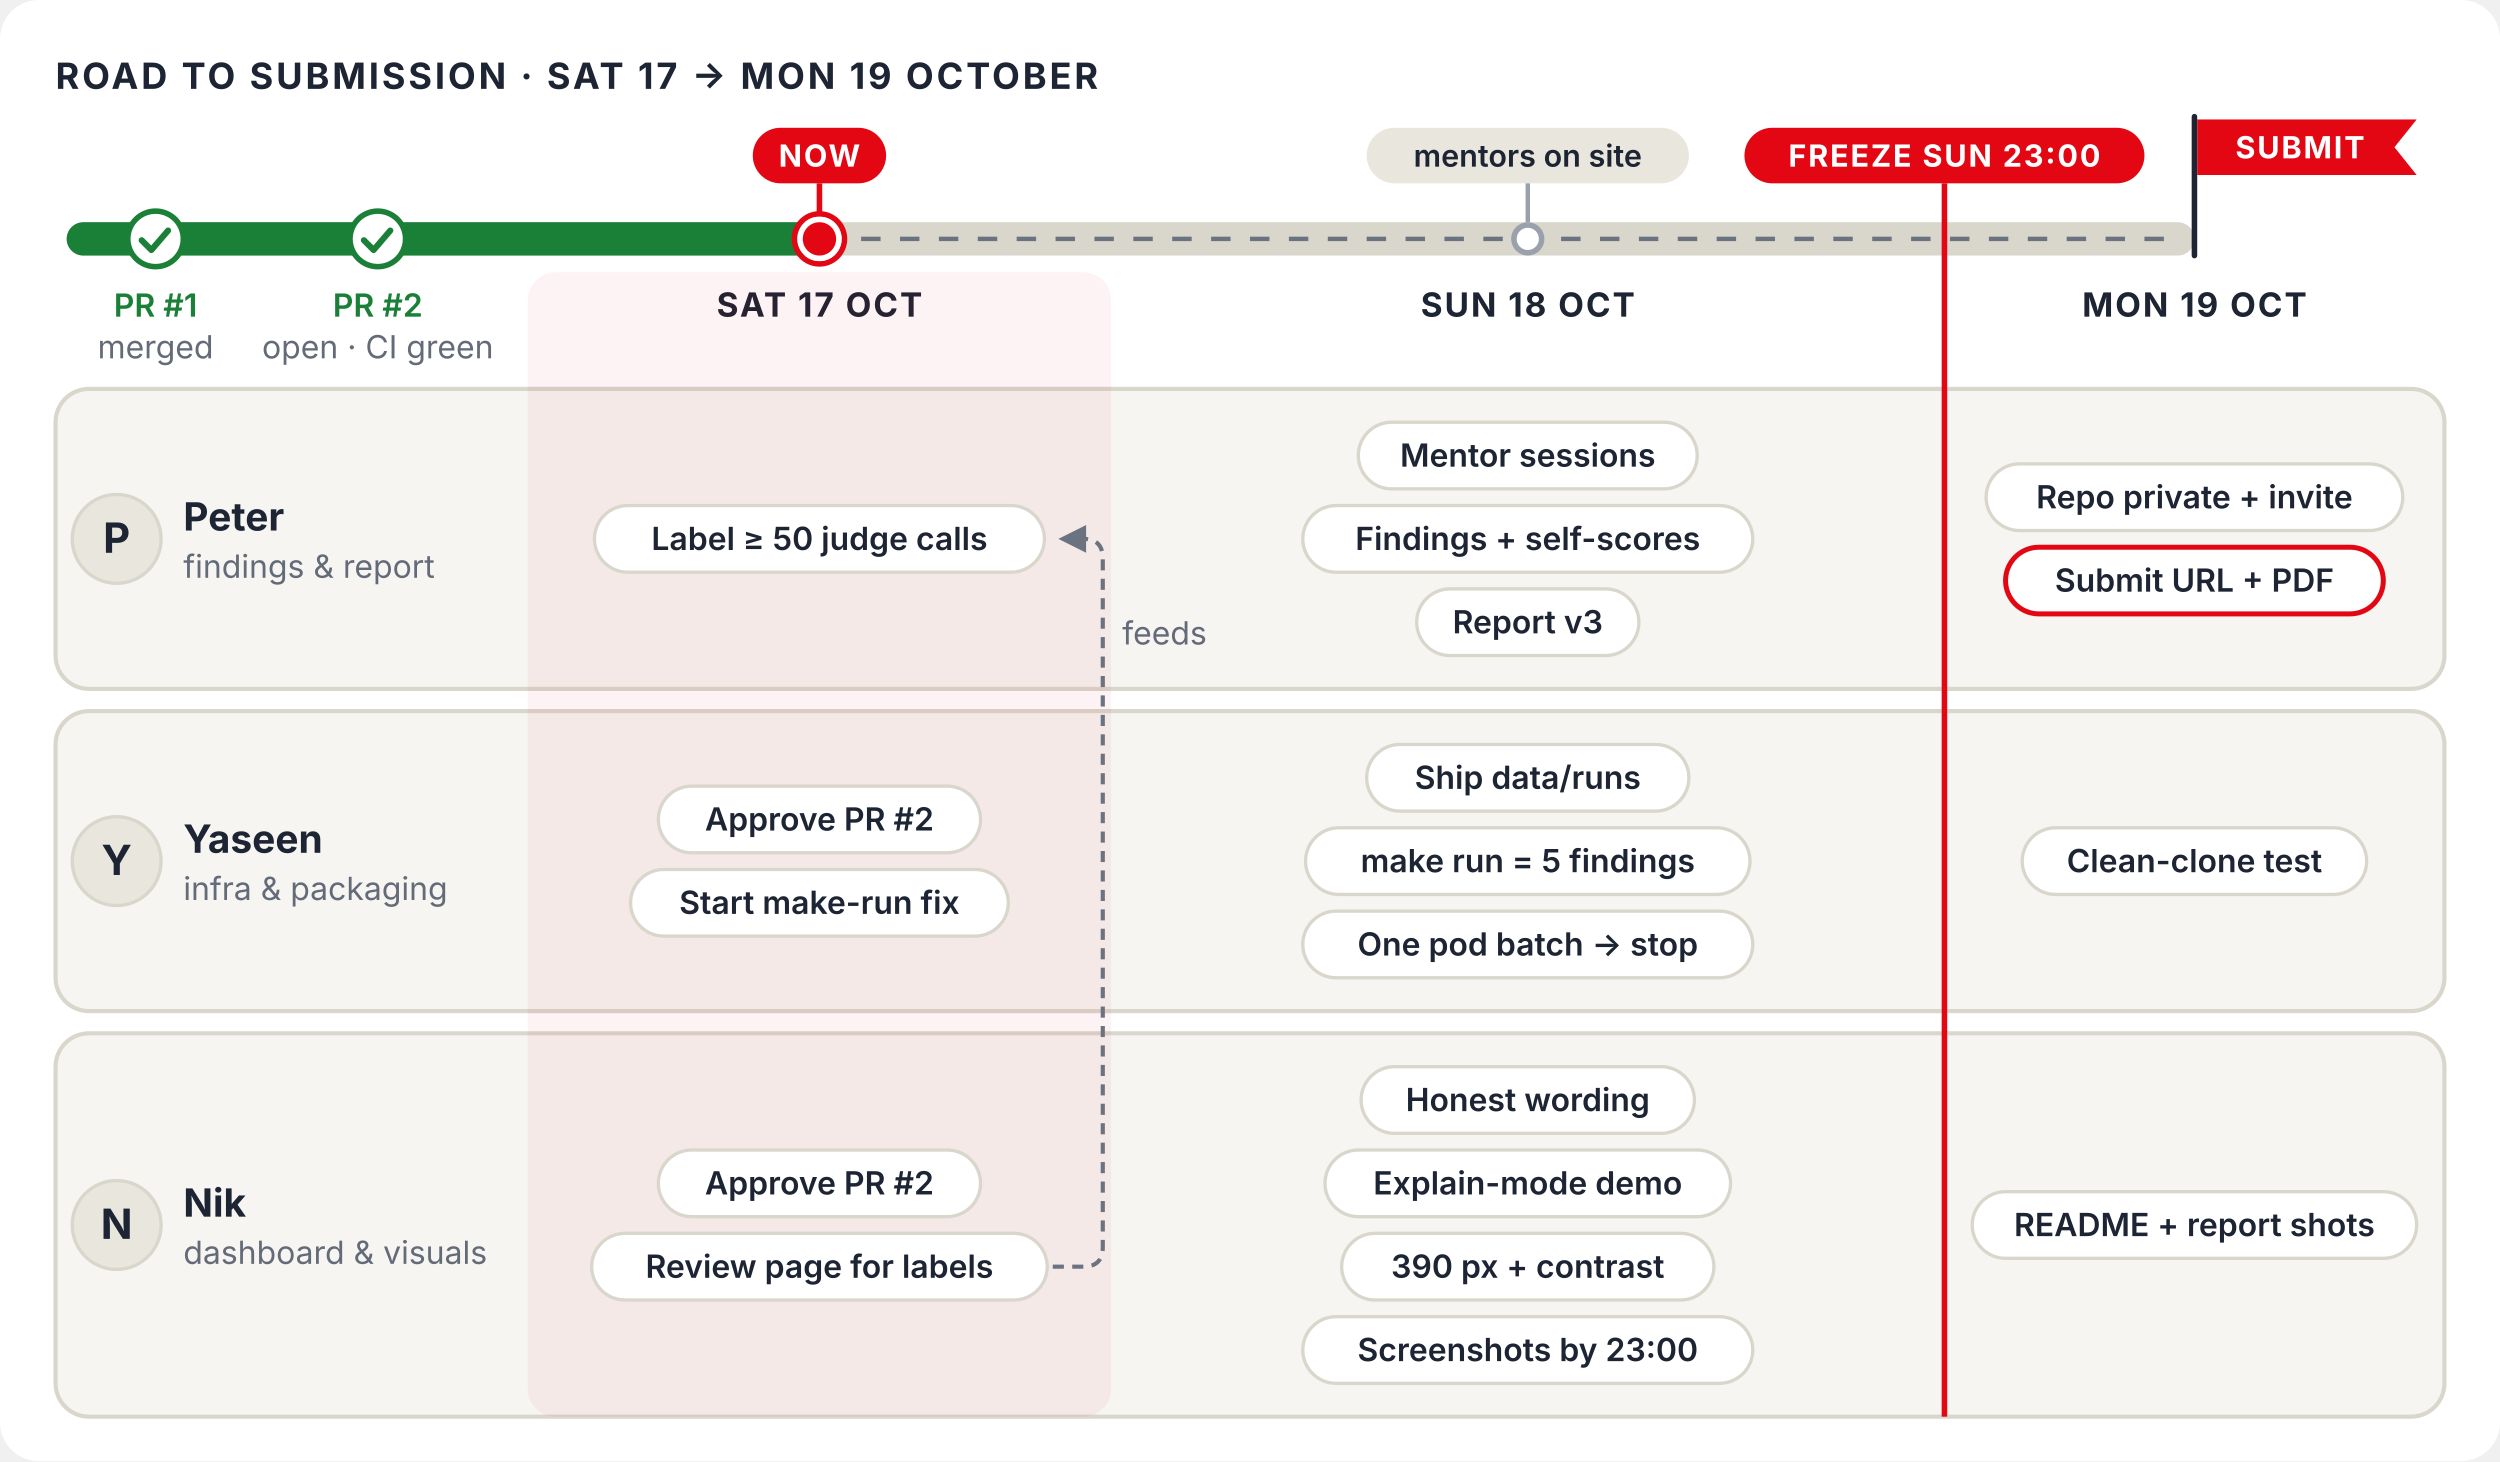
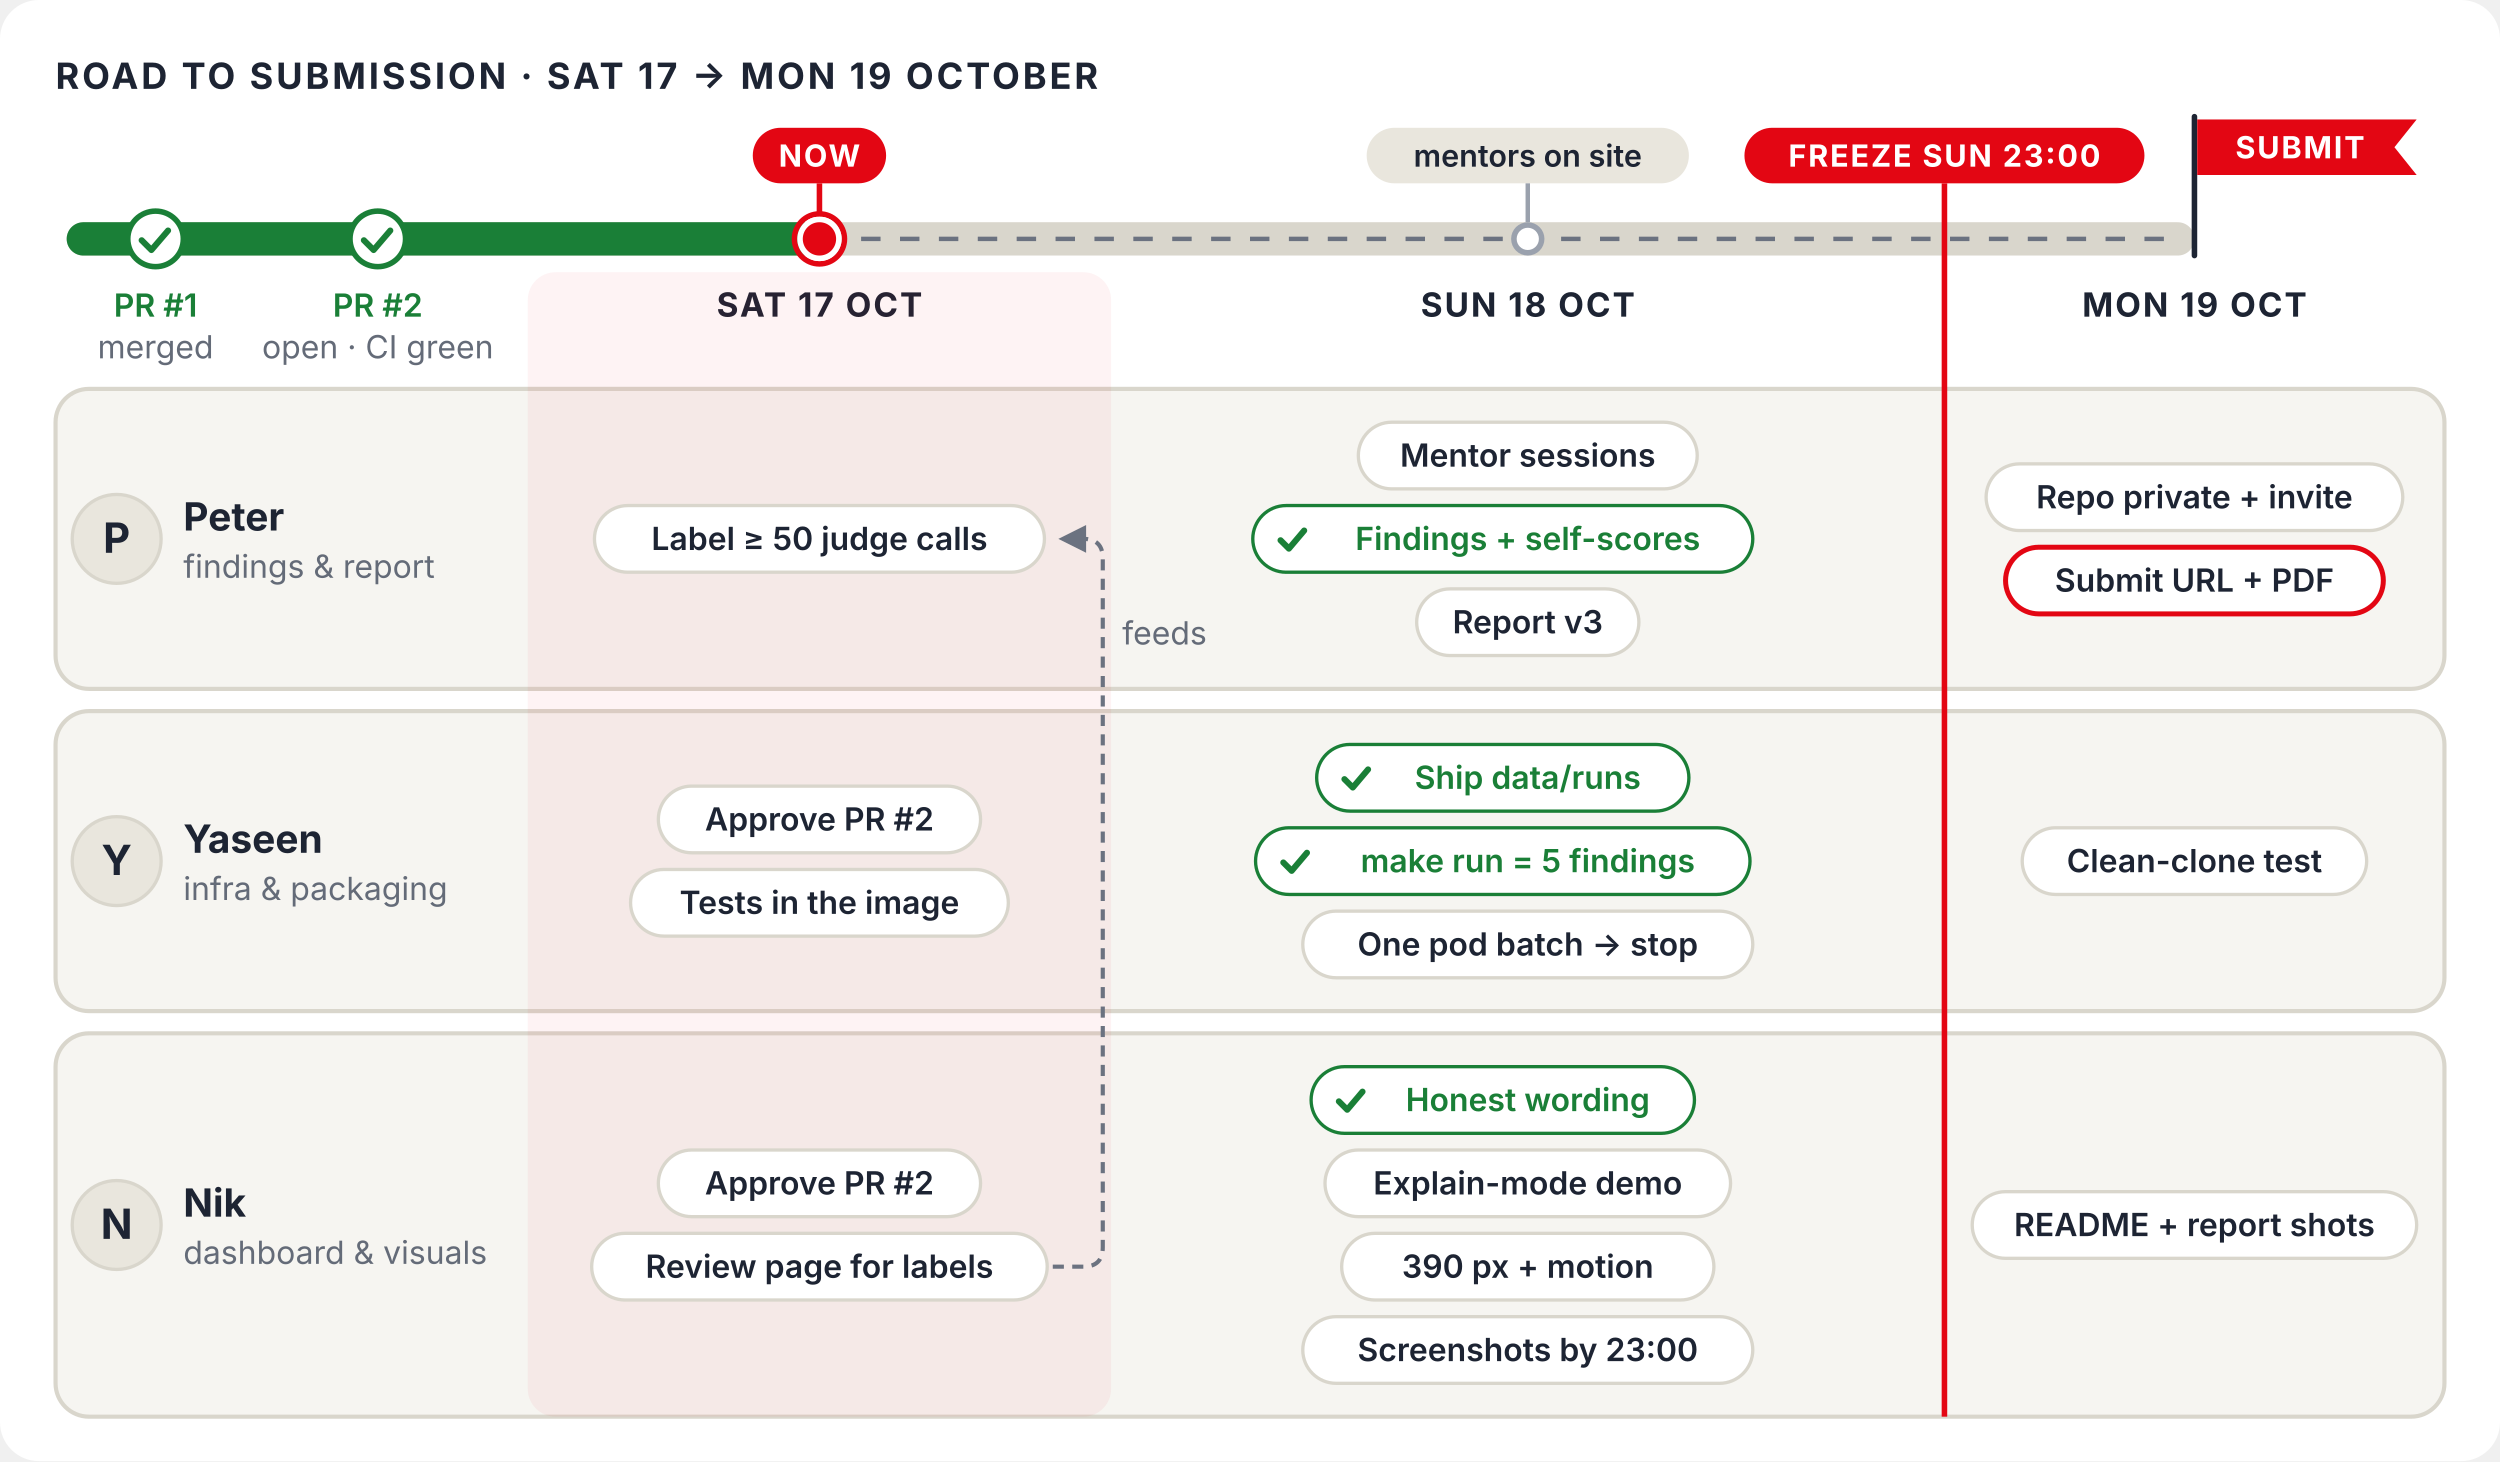
<svg xmlns="http://www.w3.org/2000/svg" viewBox="0 0 900 526" width="900" height="526" font-family="ui-sans-serif, system-ui, -apple-system, Segoe UI, sans-serif">
  <style>
    .bg { fill: #ffffff; }
    .box { fill: #f6f5f1; stroke: #d9d6cc; stroke-width: 1.5; }
    .pill { fill: #ffffff; stroke: #d9d6cc; stroke-width: 1.2; }
    .hot { stroke: #e30613; stroke-width: 1.8; }
    .avatar { fill: #e9e6dd; stroke: #d9d6cc; stroke-width: 1.2; }
    .chip { fill: #e9e6dd; }
    .red { fill: #e30613; }
    .nowDot { stroke: #ffffff; stroke-width: 2; }
    .title { fill: #1d2433; font-size: 13px; font-weight: 700; letter-spacing: .08em; }
    .day { fill: #1d2433; font-size: 12px; font-weight: 700; letter-spacing: .06em; }
    .name { fill: #1d2433; font-size: 14px; font-weight: 700; }
    .initial { fill: #1d2433; font-size: 15px; font-weight: 700; }
    .pt { fill: #1d2433; font-size: 11.5px; font-weight: 600; }
    .ptDone { fill: #1a7f37; }
+     .pillDone { stroke: #1a7f37; }
    .chipText { fill: #1d2433; font-size: 11px; font-weight: 600; }
    .sub { fill: #646b78; font-size: 11.5px; }
    .tag { fill: #ffffff; font-size: 11px; font-weight: 700; letter-spacing: .06em; }
    .road { fill: none; stroke: #d9d6cc; stroke-width: 12; stroke-linecap: round; }
    .done { stroke: #1a7f37; }
    .centre { fill: none; stroke: #6b7280; stroke-width: 1.6; stroke-dasharray: 7 7; }
    .check { fill: #ffffff; stroke: #1a7f37; stroke-width: 2; }
    .tick { fill: none; stroke: #1a7f37; stroke-width: 2.2; stroke-linecap: round; stroke-linejoin: round; }
    .stem { stroke: #e30613; stroke-width: 2; }
    .stemMuted { stroke: #9aa1ad; stroke-width: 1.6; }
    .marker { fill: #ffffff; stroke: #9aa1ad; stroke-width: 2; }
    .pole { stroke: #1d2433; stroke-width: 2; stroke-linecap: round; }
    .today { fill: #e30613; opacity: .05; }
    .freeze { stroke: #e30613; stroke-width: 2; }
    .dep { fill: none; stroke: #6b7280; stroke-width: 1.5; stroke-dasharray: 4 3; }
    .depHead { fill: #6b7280; }

    /* motion: emphasis only, everything is visible without it */
    .pulse { fill: none; stroke: #e30613; stroke-width: 2; transform-box: fill-box; transform-origin: center; animation: pulse 2s ease-out infinite; }
    .mover { fill: #e30613; animation: travel 7s linear infinite; }
    .centre, .dep { animation: flow 1.4s linear infinite; }
    .blink { animation: blink 2.4s ease-in-out infinite; }
    @keyframes pulse { from { transform: scale(1); opacity: .9; } to { transform: scale(2); opacity: 0; } }
    @keyframes travel {
      0% { transform: translateX(0); opacity: 0; }
      8%, 90% { opacity: 1; }
      100% { transform: translateX(488px); opacity: 0; }
    }
    @keyframes flow { to { stroke-dashoffset: -14; } }
    @keyframes blink { 50% { opacity: .4; } }
    @media (prefers-reduced-motion: reduce) { * { animation: none !important; } }

    @media (prefers-color-scheme: dark) {
      .bg { fill: #0d1117; }
      .box { fill: #1b1e26; stroke: #343947; }
      .pill { fill: #0d1117; stroke: #343947; }
      .hot { stroke: #e30613; }
      .avatar, .chip { fill: #2a2e39; stroke: #343947; }
      .nowDot { stroke: #0d1117; }
      .title, .day, .name, .initial, .pt, .chipText { fill: #e8e9ee; }
      .ptDone { fill: #3fb950; }
+       .pillDone { stroke: #3fb950; }
      .sub { fill: #9aa1ad; }
      .road { stroke: #2a2e39; }
      .done { stroke: #238636; }
      .centre { stroke: #9aa1ad; }
      .check, .marker { fill: #0d1117; }
      .check { stroke: #3fb950; }
      .tick { stroke: #3fb950; }
      .pole { stroke: #e8e9ee; }
      .today { opacity: .07; }
      .dep { stroke: #6b7280; }
      .depHead { fill: #6b7280; }
    }
  </style>
  <rect class="bg" width="900" height="526" rx="14" />
  <text class="title" x="20" y="32">ROAD TO SUBMISSION · SAT 17 → MON 19 OCTOBER</text>
  <path class="road" d="M30 86 H784" />
  <path class="road done" d="M30 86 H295" />
  <path class="centre" d="M310 86 H780" />
  <circle class="check" cx="56" cy="86" r="10" />
  <path class="tick" d="M51 86.5 l3.5 3.5 l6 -7" />
  <circle class="check" cx="136" cy="86" r="10" />
  <path class="tick" d="M131 86.5 l3.5 3.5 l6 -7" />
  <text class="pt ptDone" x="56" y="114" text-anchor="middle">PR #1</text>
  <text class="sub" x="56" y="129" text-anchor="middle">merged</text>
  <text class="pt ptDone" x="136" y="114" text-anchor="middle">PR #2</text>
  <text class="sub" x="136" y="129" text-anchor="middle">open · CI green</text>
  <rect class="red" x="271" y="46" width="48" height="20" rx="10" />
  <text class="tag" x="295" y="60" text-anchor="middle">NOW</text>
  <line class="stem" x1="295" y1="66" x2="295" y2="78" />
  <circle class="pulse" cx="295" cy="86" r="9" />
  <circle class="red nowDot" cx="295" cy="86" r="7" />
  <rect class="chip" x="492" y="46" width="116" height="20" rx="10" />
  <text class="chipText" x="550" y="60" text-anchor="middle">mentors on site</text>
  <line class="stemMuted" x1="550" y1="66" x2="550" y2="80" />
  <circle class="marker" cx="550" cy="86" r="5" />
  <line class="pole" x1="790" y1="92" x2="790" y2="42" />
  <path class="red" d="M791 43 H870 L862 53 L870 63 H791 Z" />
  <text class="tag" x="828" y="57" text-anchor="middle">SUBMIT</text>
  <text class="day" x="295" y="114" text-anchor="middle">SAT 17 OCT</text>
  <text class="day" x="550" y="114" text-anchor="middle">SUN 18 OCT</text>
  <text class="day" x="790" y="114" text-anchor="middle">MON 19 OCT</text>
  <rect class="box" x="20" y="140" width="860" height="108" rx="12" />
  <rect class="box" x="20" y="256" width="860" height="108" rx="12" />
  <rect class="box" x="20" y="372" width="860" height="138" rx="12" />
  <rect class="today" x="190" y="98" width="210" height="412" rx="10" />
  <g class="blink">
    <line class="freeze" x1="700" y1="66" x2="700" y2="510" />
  </g>
  <rect class="red" x="628" y="46" width="144" height="20" rx="10" />
  <text class="tag" x="700" y="60" text-anchor="middle">FREEZE SUN 23:00</text>
  <circle class="mover" cx="295" cy="86" r="5" />
  <circle class="avatar" cx="42" cy="194" r="16" />
  <text class="initial" x="42" y="199" text-anchor="middle">P</text>
  <text class="name" x="66" y="191">Peter</text>
  <text class="sub" x="66" y="208">findings &amp; report</text>
  <rect class="pill" x="214" y="182" width="162" height="24" rx="12" />
  <text class="pt" x="295" y="198" text-anchor="middle">Label ≥ 50 judge calls</text>
  <rect class="pill" x="489" y="152" width="122" height="24" rx="12" />
  <text class="pt" x="550" y="168" text-anchor="middle">Mentor sessions</text>
-   <rect class="pill" x="469" y="182" width="162" height="24" rx="12" />
-   <text class="pt" x="550" y="198" text-anchor="middle">Findings + self-scores</text>
+   <rect class="pill pillDone" x="451" y="182" width="180" height="24" rx="12" />
+   <path class="tick" d="M461 194.5 l3 3 l5.5 -6.5" />
+   <text class="pt ptDone" x="550" y="198" text-anchor="middle">Findings + self-scores</text>
  <rect class="pill" x="510" y="212" width="80" height="24" rx="12" />
  <text class="pt" x="550" y="228" text-anchor="middle">Report v3</text>
  <rect class="pill" x="715" y="167" width="150" height="24" rx="12" />
  <text class="pt" x="790" y="183" text-anchor="middle">Repo private + invite</text>
  <rect class="pill hot" x="722" y="197" width="136" height="24" rx="12" />
  <text class="pt" x="790" y="213" text-anchor="middle">Submit URL + PDF</text>
  <circle class="avatar" cx="42" cy="310" r="16" />
  <text class="initial" x="42" y="315" text-anchor="middle">Y</text>
  <text class="name" x="66" y="307">Yaseen</text>
  <text class="sub" x="66" y="324">infra &amp; packaging</text>
  <rect class="pill" x="237" y="283" width="116" height="24" rx="12" />
  <text class="pt" x="295" y="299" text-anchor="middle">Approve PR #2</text>
  <rect class="pill" x="227" y="313" width="136" height="24" rx="12" />
-   <text class="pt" x="295" y="329" text-anchor="middle">Start make-run fix</text>
-   <rect class="pill" x="492" y="268" width="116" height="24" rx="12" />
-   <text class="pt" x="550" y="284" text-anchor="middle">Ship data/runs</text>
-   <rect class="pill" x="470" y="298" width="160" height="24" rx="12" />
-   <text class="pt" x="550" y="314" text-anchor="middle">make run = 5 findings</text>
+   <text class="pt" x="295" y="329" text-anchor="middle">Tests in the image</text>
+   <rect class="pill pillDone" x="474" y="268" width="134" height="24" rx="12" />
+   <path class="tick" d="M484 280.5 l3 3 l5.5 -6.5" />
+   <text class="pt ptDone" x="550" y="284" text-anchor="middle">Ship data/runs</text>
+   <rect class="pill pillDone" x="452" y="298" width="178" height="24" rx="12" />
+   <path class="tick" d="M462 310.5 l3 3 l5.5 -6.5" />
+   <text class="pt ptDone" x="550" y="314" text-anchor="middle">make run = 5 findings</text>
  <rect class="pill" x="469" y="328" width="162" height="24" rx="12" />
  <text class="pt" x="550" y="344" text-anchor="middle">One pod batch → stop</text>
  <rect class="pill" x="728" y="298" width="124" height="24" rx="12" />
  <text class="pt" x="790" y="314" text-anchor="middle">Clean-clone test</text>
  <circle class="avatar" cx="42" cy="441" r="16" />
  <text class="initial" x="42" y="446" text-anchor="middle">N</text>
  <text class="name" x="66" y="438">Nik</text>
  <text class="sub" x="66" y="455">dashboard &amp; visuals</text>
  <rect class="pill" x="237" y="414" width="116" height="24" rx="12" />
  <text class="pt" x="295" y="430" text-anchor="middle">Approve PR #2</text>
  <rect class="pill" x="213" y="444" width="164" height="24" rx="12" />
  <text class="pt" x="295" y="460" text-anchor="middle">Review page for labels</text>
-   <rect class="pill" x="490" y="384" width="120" height="24" rx="12" />
-   <text class="pt" x="550" y="400" text-anchor="middle">Honest wording</text>
+   <rect class="pill pillDone" x="472" y="384" width="138" height="24" rx="12" />
+   <path class="tick" d="M482 396.5 l3 3 l5.5 -6.5" />
+   <text class="pt ptDone" x="550" y="400" text-anchor="middle">Honest wording</text>
  <rect class="pill" x="477" y="414" width="146" height="24" rx="12" />
  <text class="pt" x="550" y="430" text-anchor="middle">Explain-mode demo</text>
  <rect class="pill" x="483" y="444" width="134" height="24" rx="12" />
-   <text class="pt" x="550" y="460" text-anchor="middle">390 px + contrast</text>
+   <text class="pt" x="550" y="460" text-anchor="middle">390 px + motion</text>
  <rect class="pill" x="469" y="474" width="162" height="24" rx="12" />
  <text class="pt" x="550" y="490" text-anchor="middle">Screenshots by 23:00</text>
  <rect class="pill" x="710" y="429" width="160" height="24" rx="12" />
  <text class="pt" x="790" y="445" text-anchor="middle">README + report shots</text>
  <path class="dep" d="M379 456 H390 Q397 456 397 449 V201 Q397 194 390 194" />
  <path class="depHead" d="M381 194 l10 -5 v10 z" />
  <text class="sub" x="404" y="232">feeds</text>
</svg>
